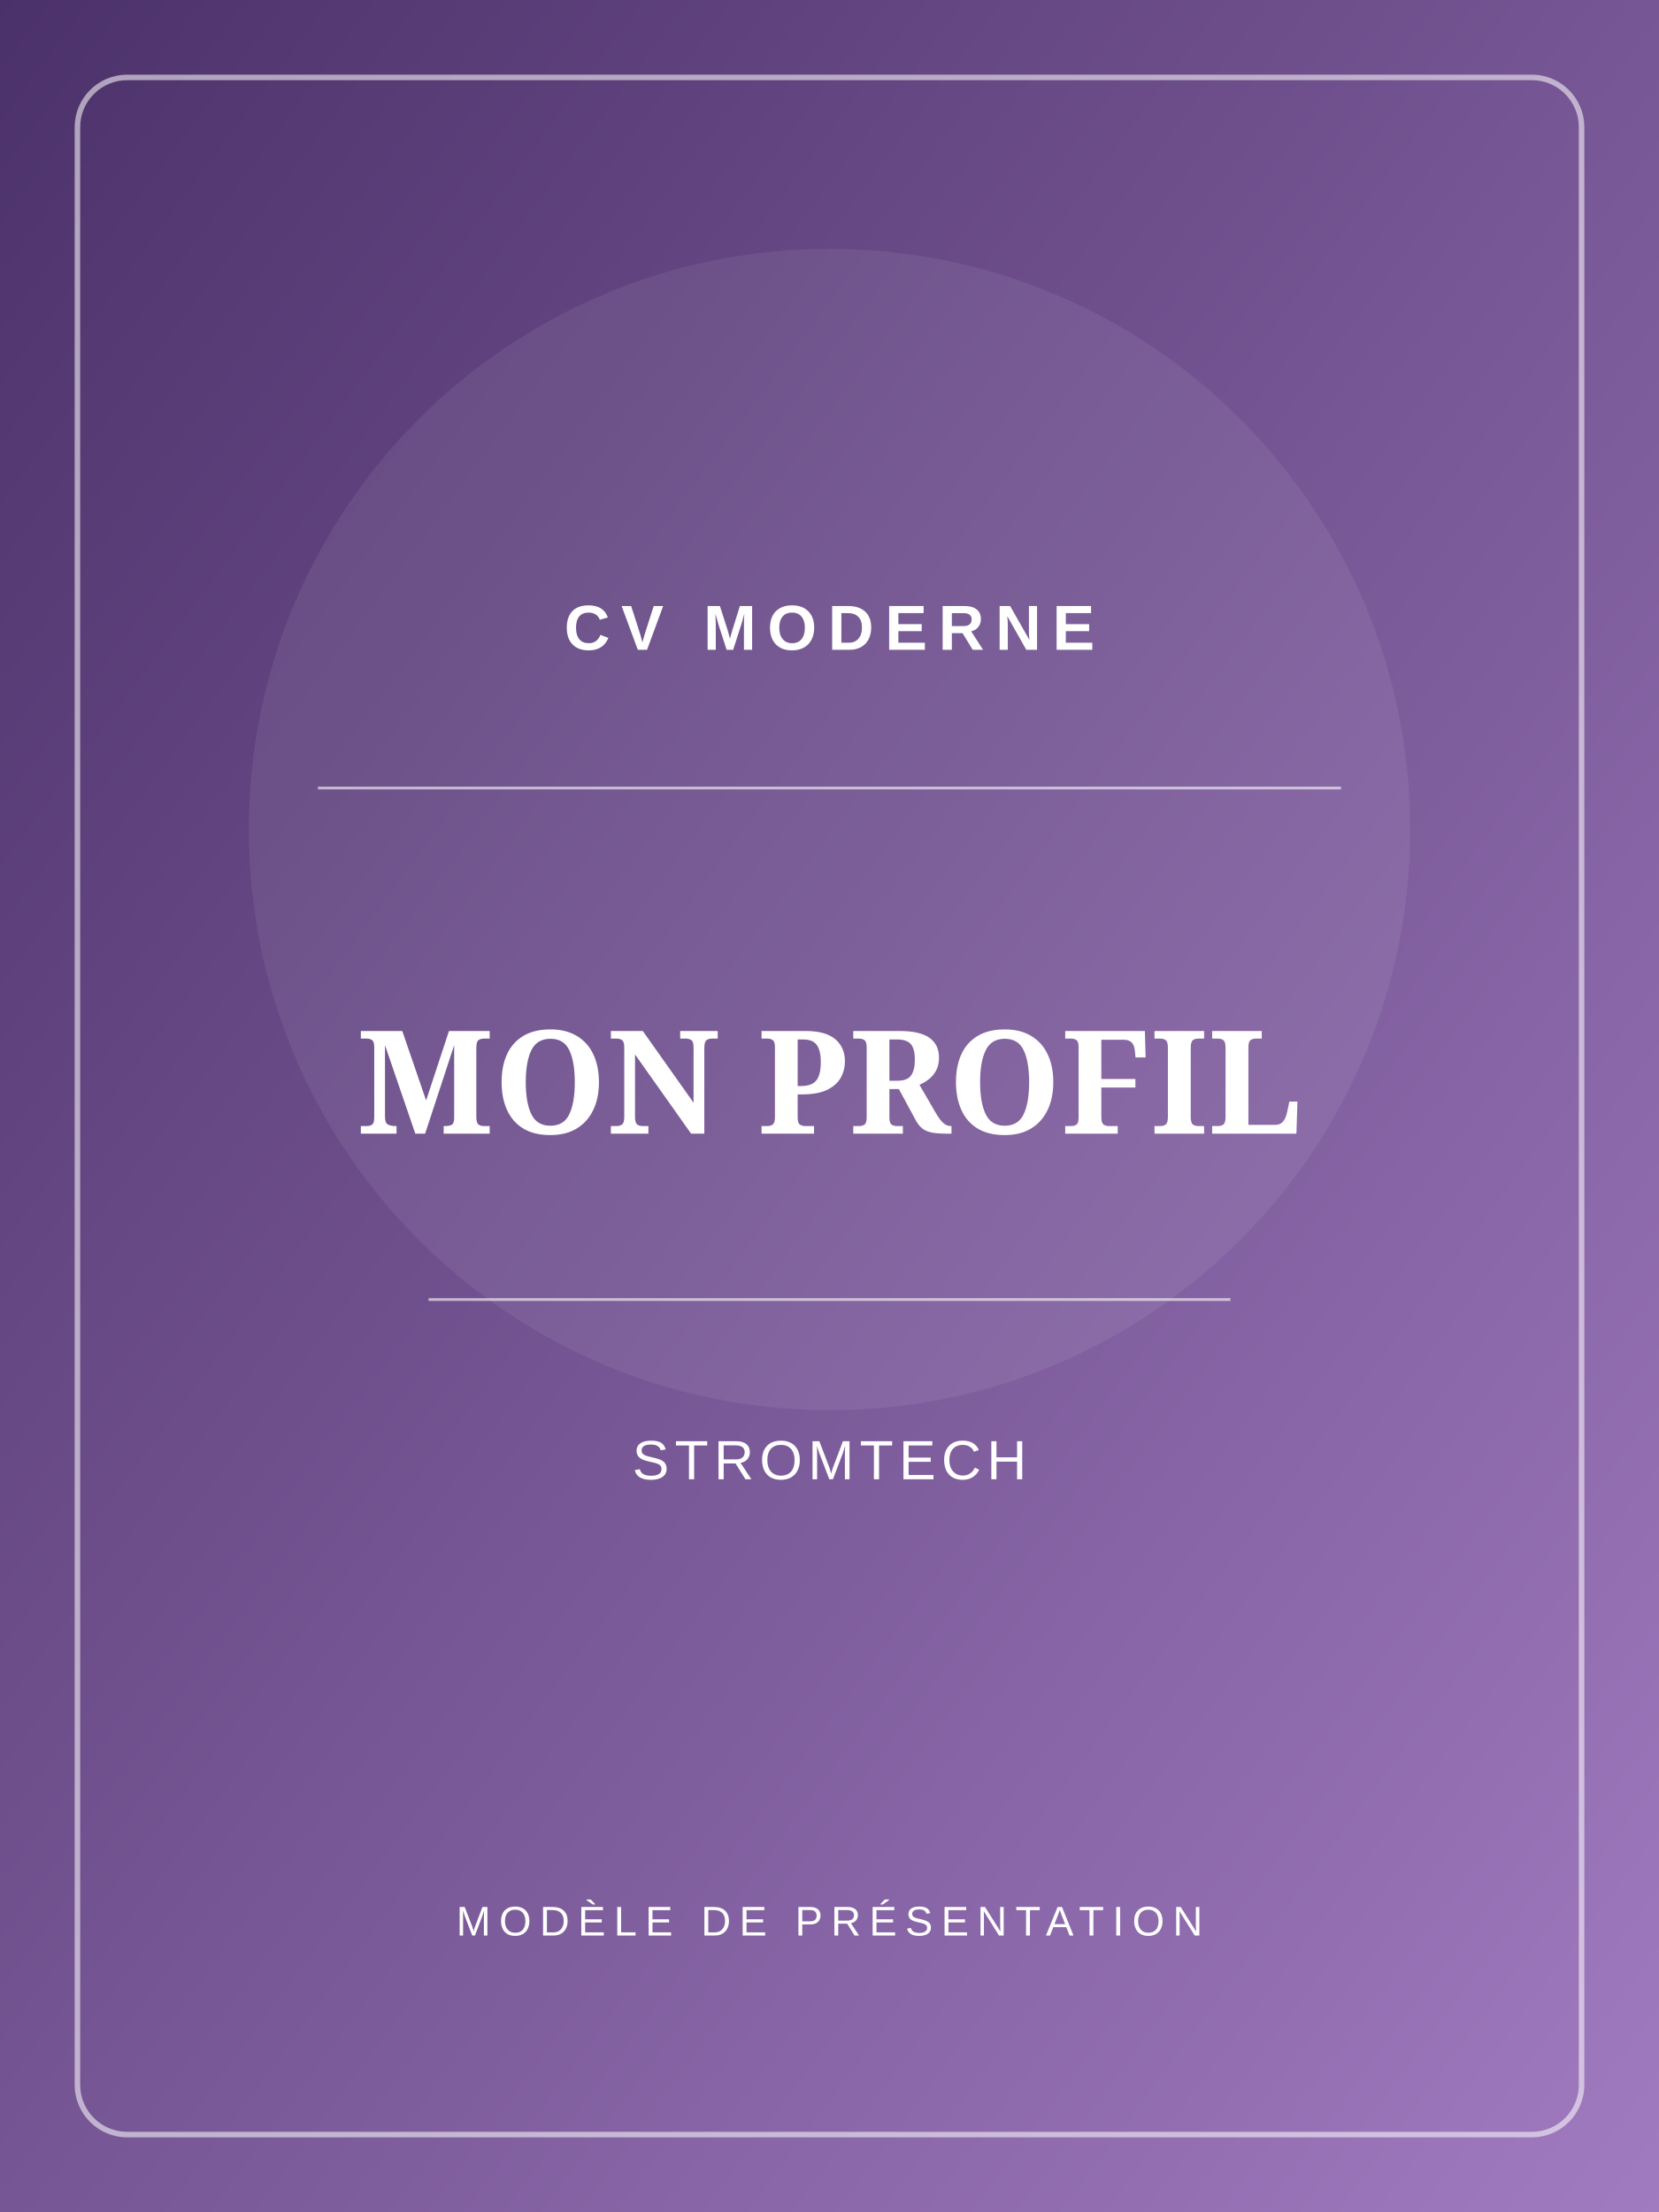
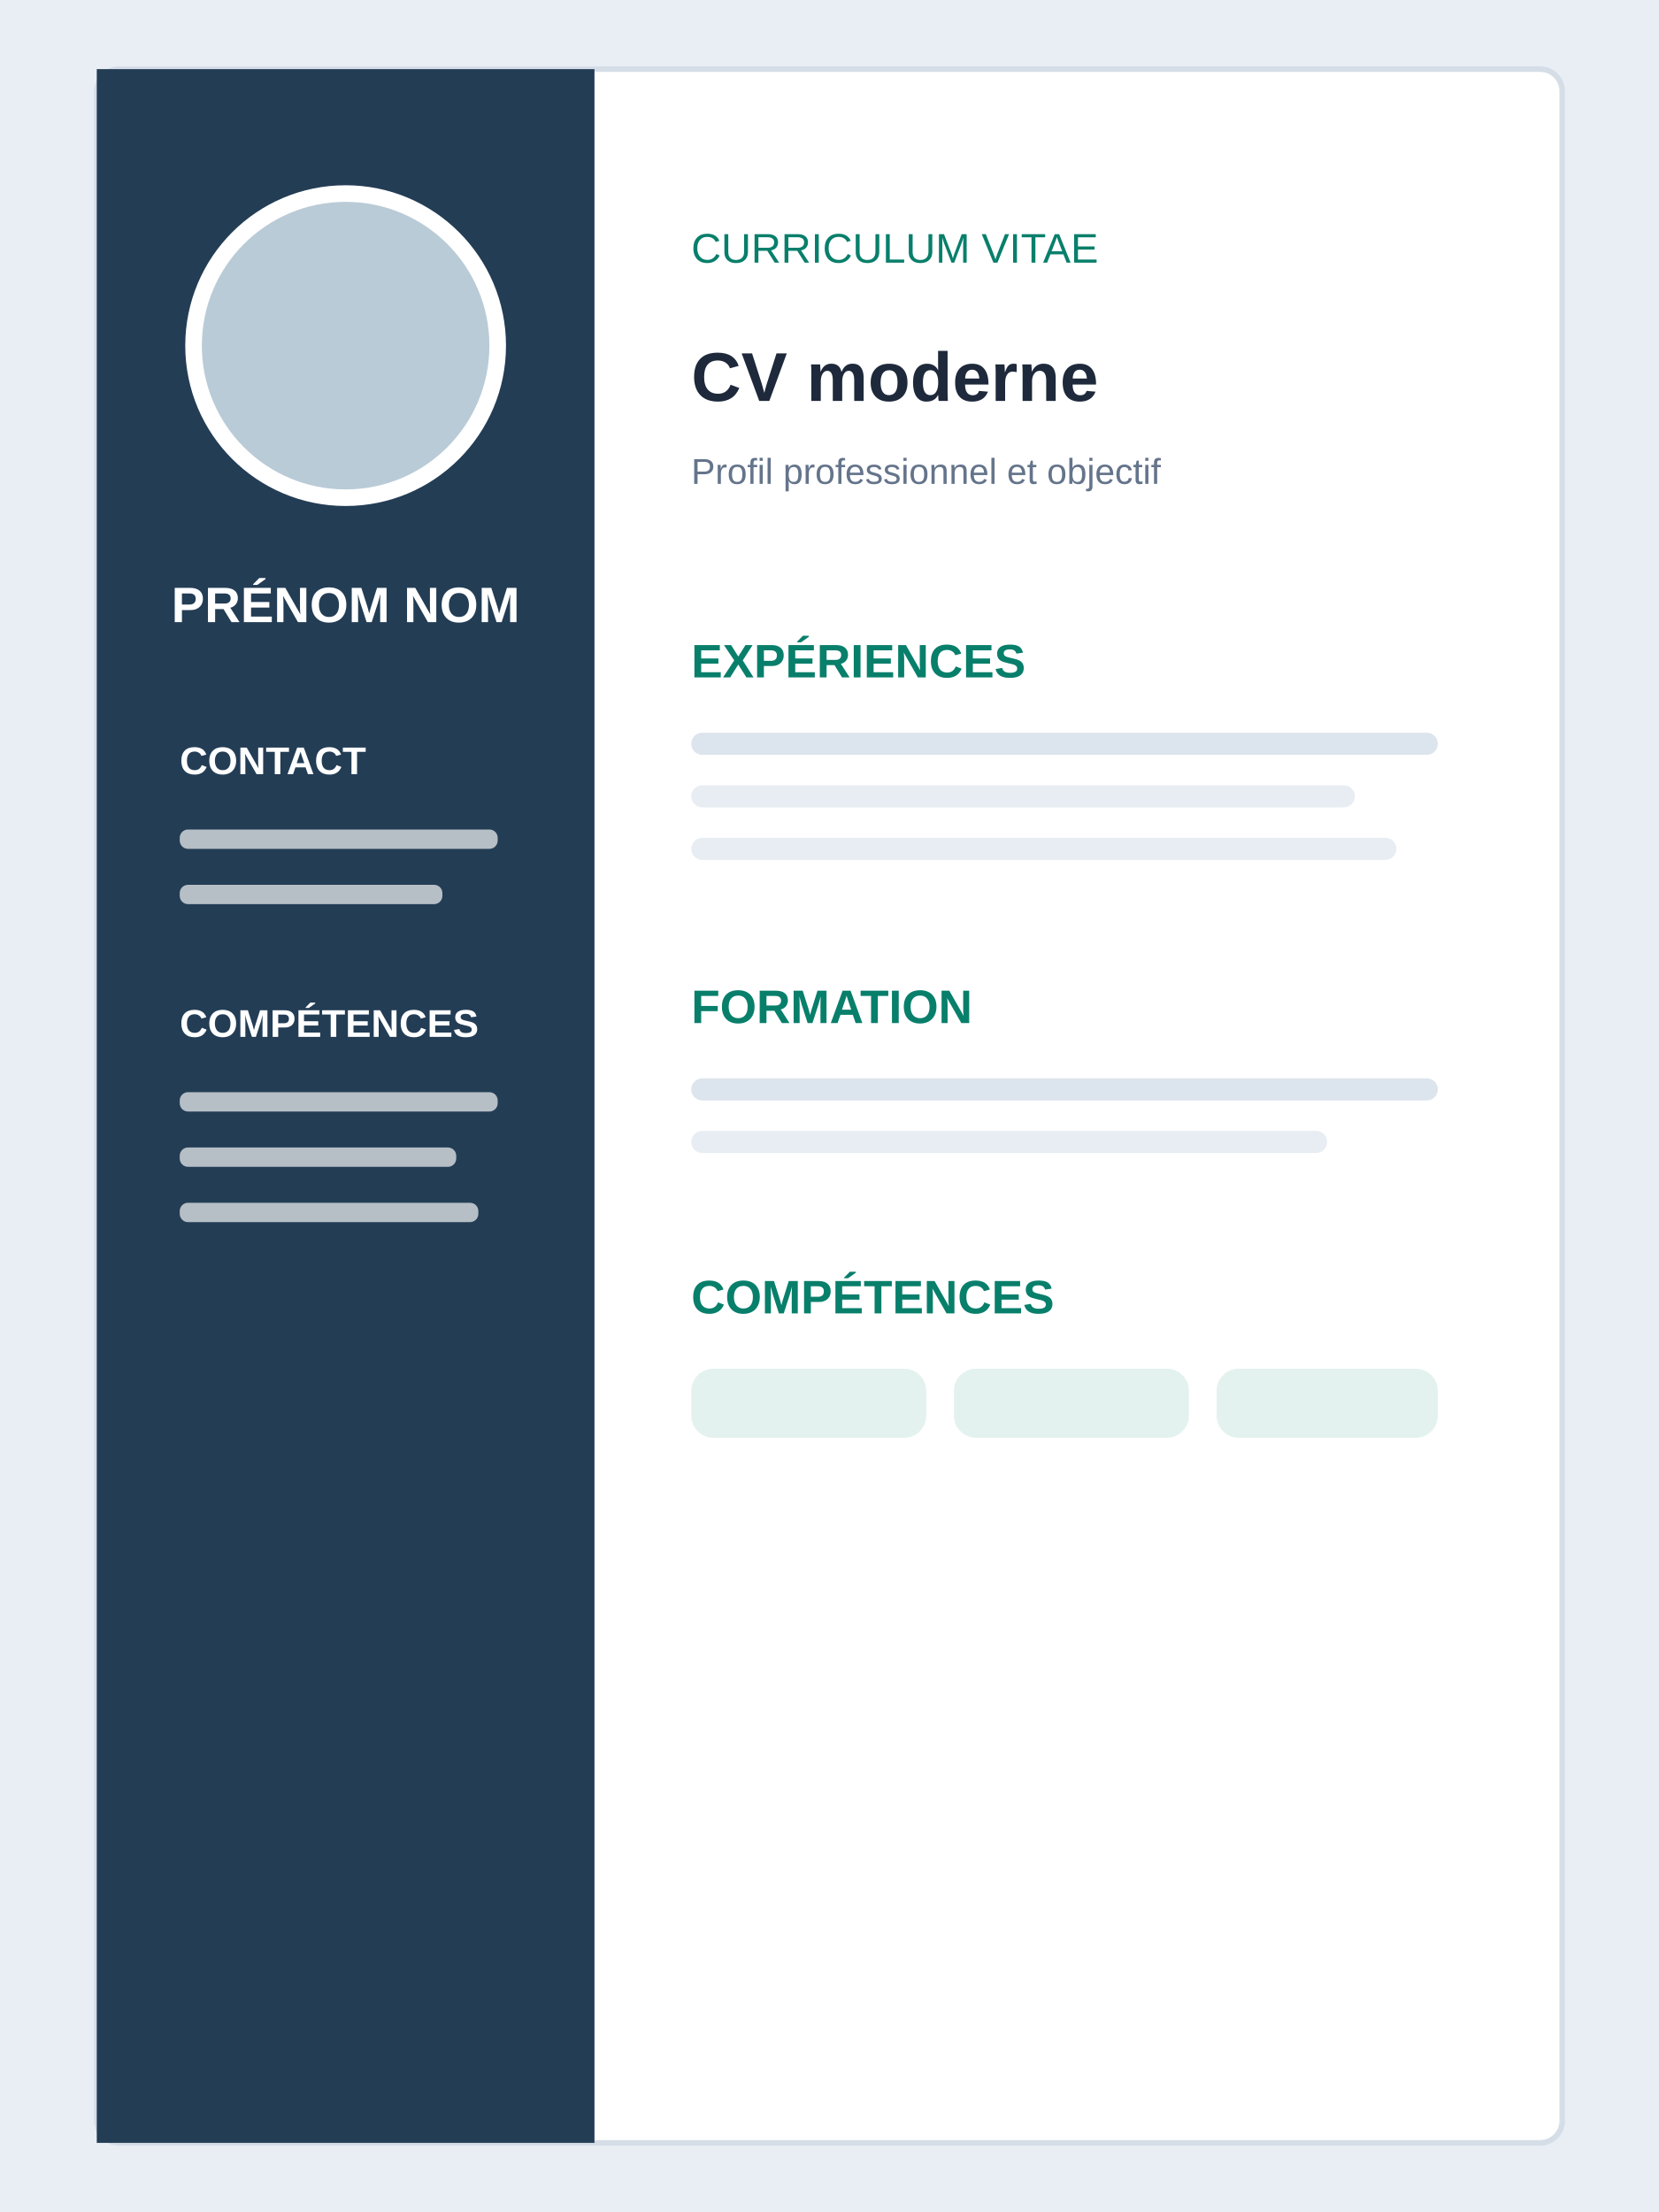
<svg xmlns="http://www.w3.org/2000/svg" width="600" height="800" viewBox="0 0 600 800">
-   <defs>
-     <linearGradient id="g" x1="0" y1="0" x2="1" y2="1">
-       <stop stop-color="#4b3169" />
-       <stop offset="1" stop-color="#a17bc0" />
-     </linearGradient>
-   </defs>
-   <rect width="600" height="800" fill="url(#g)" />
-   <rect x="28" y="28" width="544" height="744" rx="18" fill="none" stroke="#fff" stroke-opacity=".55" stroke-width="2" />
-   <circle cx="300" cy="300" r="210" fill="#fff" opacity=".07" />
-   <text x="300" y="235" text-anchor="middle" fill="#fff" font-family="Arial,sans-serif" font-size="23" font-weight="700" letter-spacing="4">CV MODERNE</text>
-   <path d="M115 285H485" stroke="#fff" stroke-opacity=".6" />
-   <text x="300" y="410" text-anchor="middle" fill="#fff" font-family="Georgia,serif" font-size="52" font-weight="700">MON PROFIL</text>
-   <path d="M155 470H445" stroke="#fff" stroke-opacity=".6" />
-   <text x="300" y="535" text-anchor="middle" fill="#fff" font-family="Arial,sans-serif" font-size="20" letter-spacing="2">STROMTECH</text>
-   <text x="300" y="700" text-anchor="middle" fill="#fff" font-family="Arial,sans-serif" font-size="15" letter-spacing="3">MODÈLE DE PRÉSENTATION</text>
+   <rect width="600" height="800" fill="#e9eef5" />
+   <rect x="35" y="25" width="530" height="750" rx="8" fill="#fff" stroke="#d5dde7" stroke-width="2" />
+   <rect x="35" y="25" width="180" height="750" fill="#233d55" />
+   <circle cx="125" cy="125" r="55" fill="#b9cbd7" stroke="#fff" stroke-width="6" />
+   <text x="125" y="225" text-anchor="middle" font-family="Arial" font-size="18" font-weight="bold" fill="#fff">PRÉNOM NOM</text>
+   <text x="65" y="280" font-family="Arial" font-size="14" font-weight="bold" fill="#fff">CONTACT</text>
+   <rect x="65" y="300" width="115" height="7" rx="3" fill="#ffffffaa" />
+   <rect x="65" y="320" width="95" height="7" rx="3" fill="#ffffffaa" />
+   <text x="65" y="375" font-family="Arial" font-size="14" font-weight="bold" fill="#fff">COMPÉTENCES</text>
+   <rect x="65" y="395" width="115" height="7" rx="3" fill="#ffffffaa" />
+   <rect x="65" y="415" width="100" height="7" rx="3" fill="#ffffffaa" />
+   <rect x="65" y="435" width="108" height="7" rx="3" fill="#ffffffaa" />
+   <text x="250" y="95" font-family="Arial" font-size="15" fill="#087f6b">CURRICULUM VITAE</text>
+   <text x="250" y="145" font-family="Arial" font-size="25" font-weight="bold" fill="#1e293b">CV moderne</text>
+   <text x="250" y="175" font-family="Arial" font-size="13" fill="#64748b">Profil professionnel et objectif</text>
+   <text x="250" y="245" font-family="Arial" font-size="17" font-weight="bold" fill="#087f6b">EXPÉRIENCES</text>
+   <rect x="250" y="265" width="270" height="8" rx="4" fill="#dce4ed" />
+   <rect x="250" y="284" width="240" height="8" rx="4" fill="#e7edf3" />
+   <rect x="250" y="303" width="255" height="8" rx="4" fill="#e7edf3" />
+   <text x="250" y="370" font-family="Arial" font-size="17" font-weight="bold" fill="#087f6b">FORMATION</text>
+   <rect x="250" y="390" width="270" height="8" rx="4" fill="#dce4ed" />
+   <rect x="250" y="409" width="230" height="8" rx="4" fill="#e7edf3" />
+   <text x="250" y="475" font-family="Arial" font-size="17" font-weight="bold" fill="#087f6b">COMPÉTENCES</text>
+   <rect x="250" y="495" width="85" height="25" rx="8" fill="#e4f2ef" />
+   <rect x="345" y="495" width="85" height="25" rx="8" fill="#e4f2ef" />
+   <rect x="440" y="495" width="80" height="25" rx="8" fill="#e4f2ef" />
</svg>
